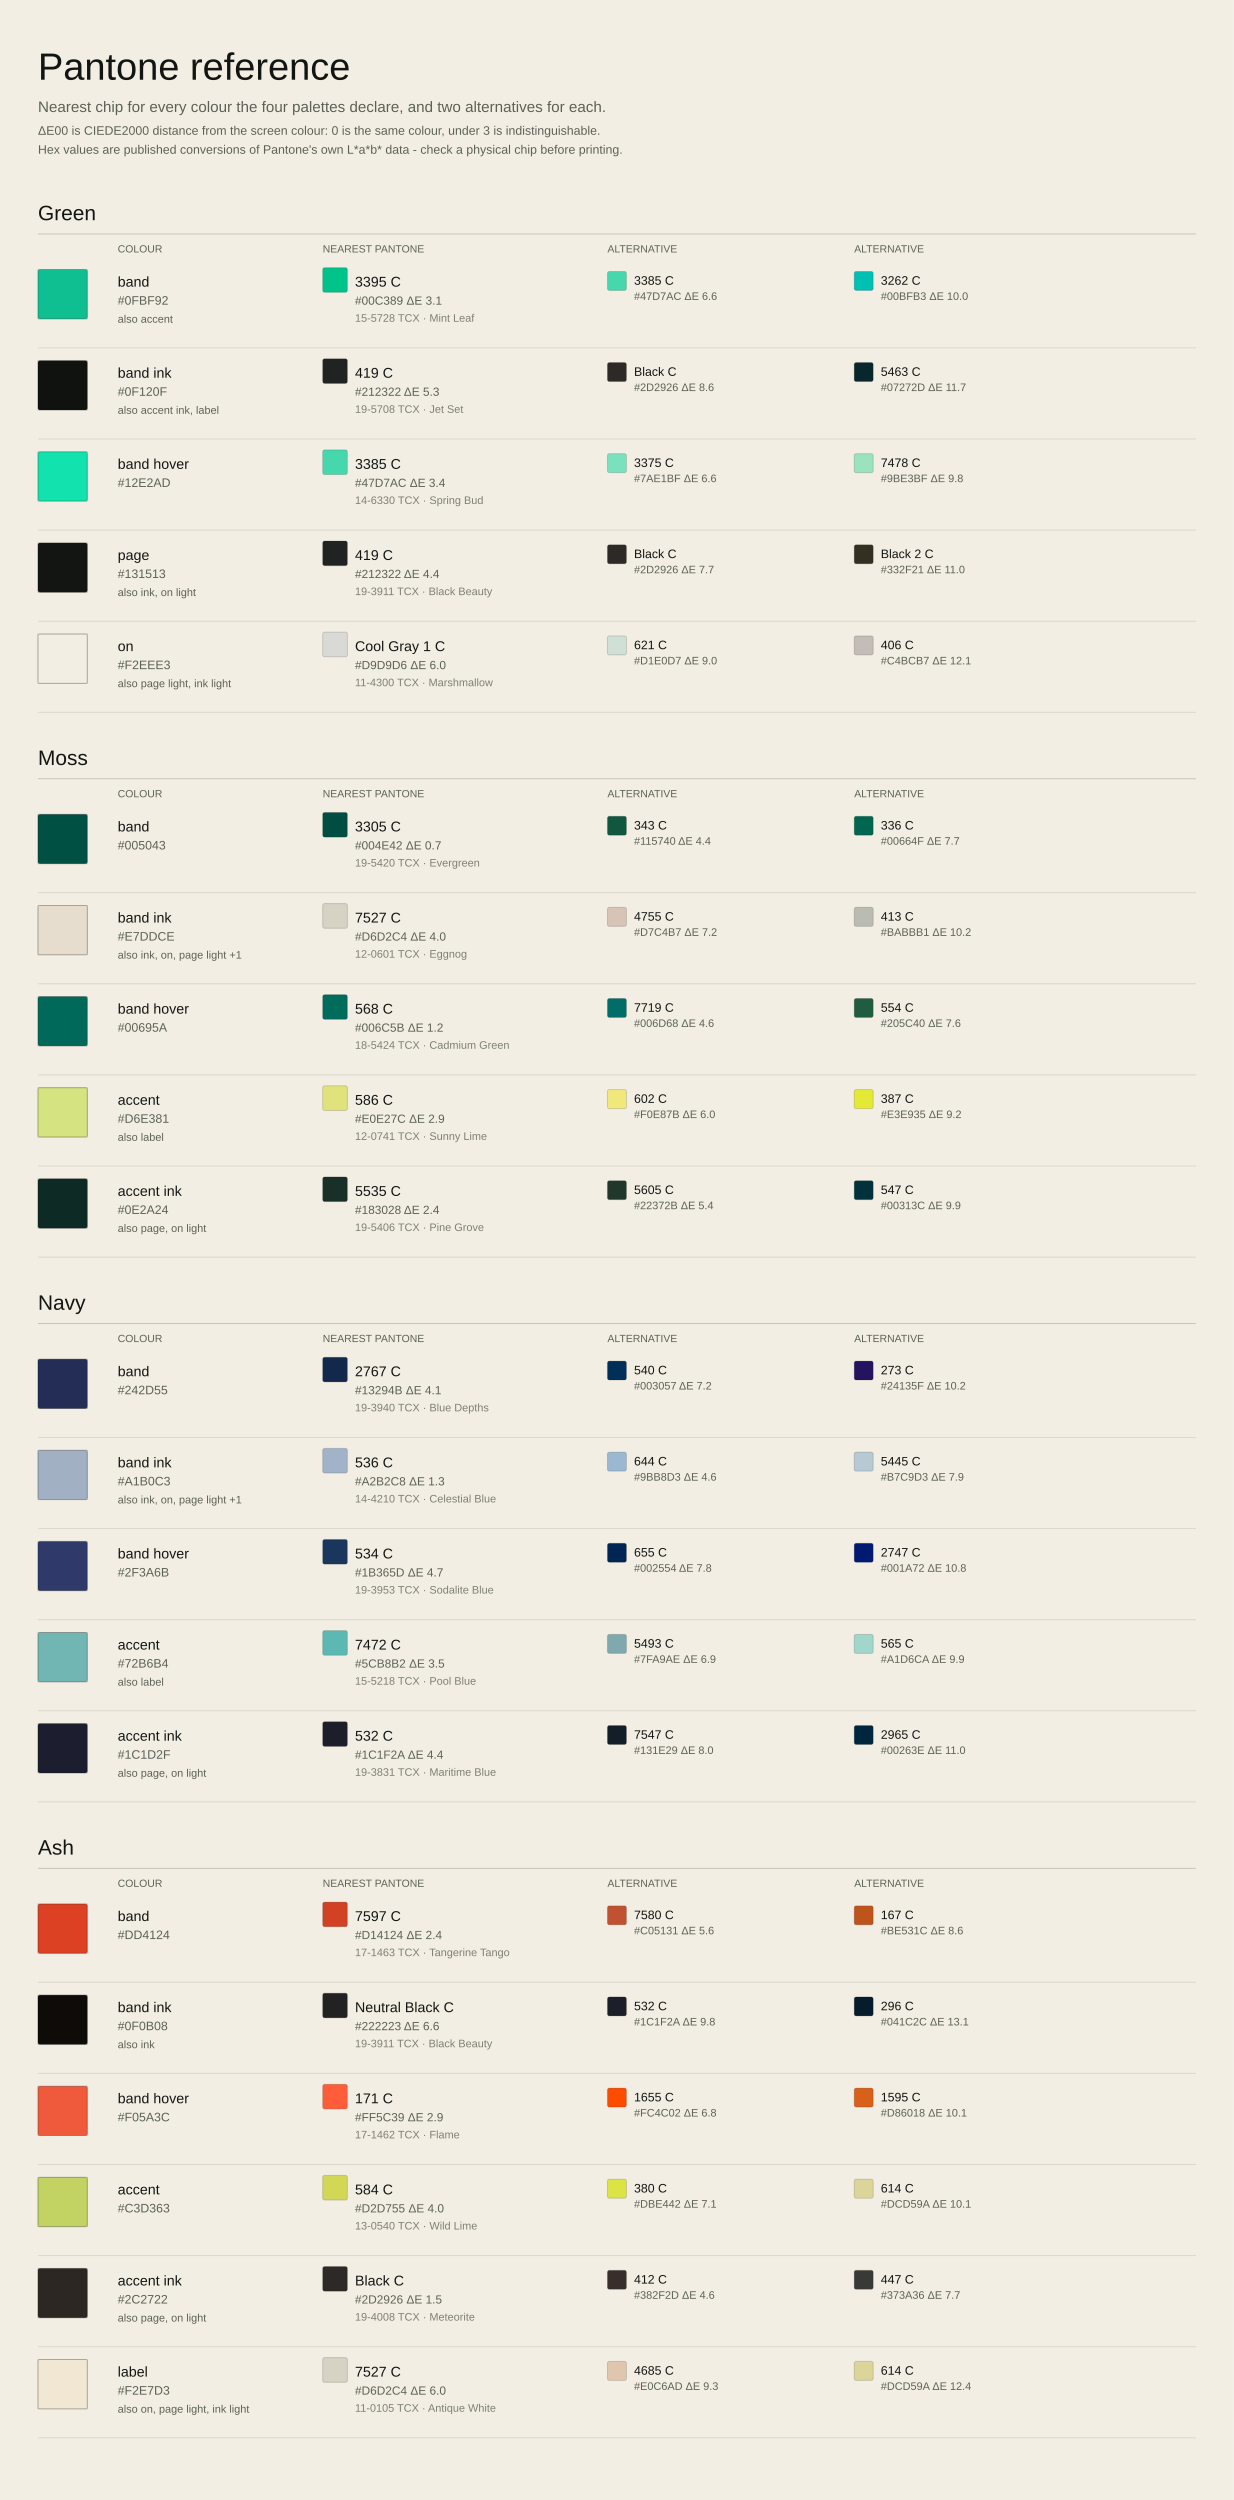
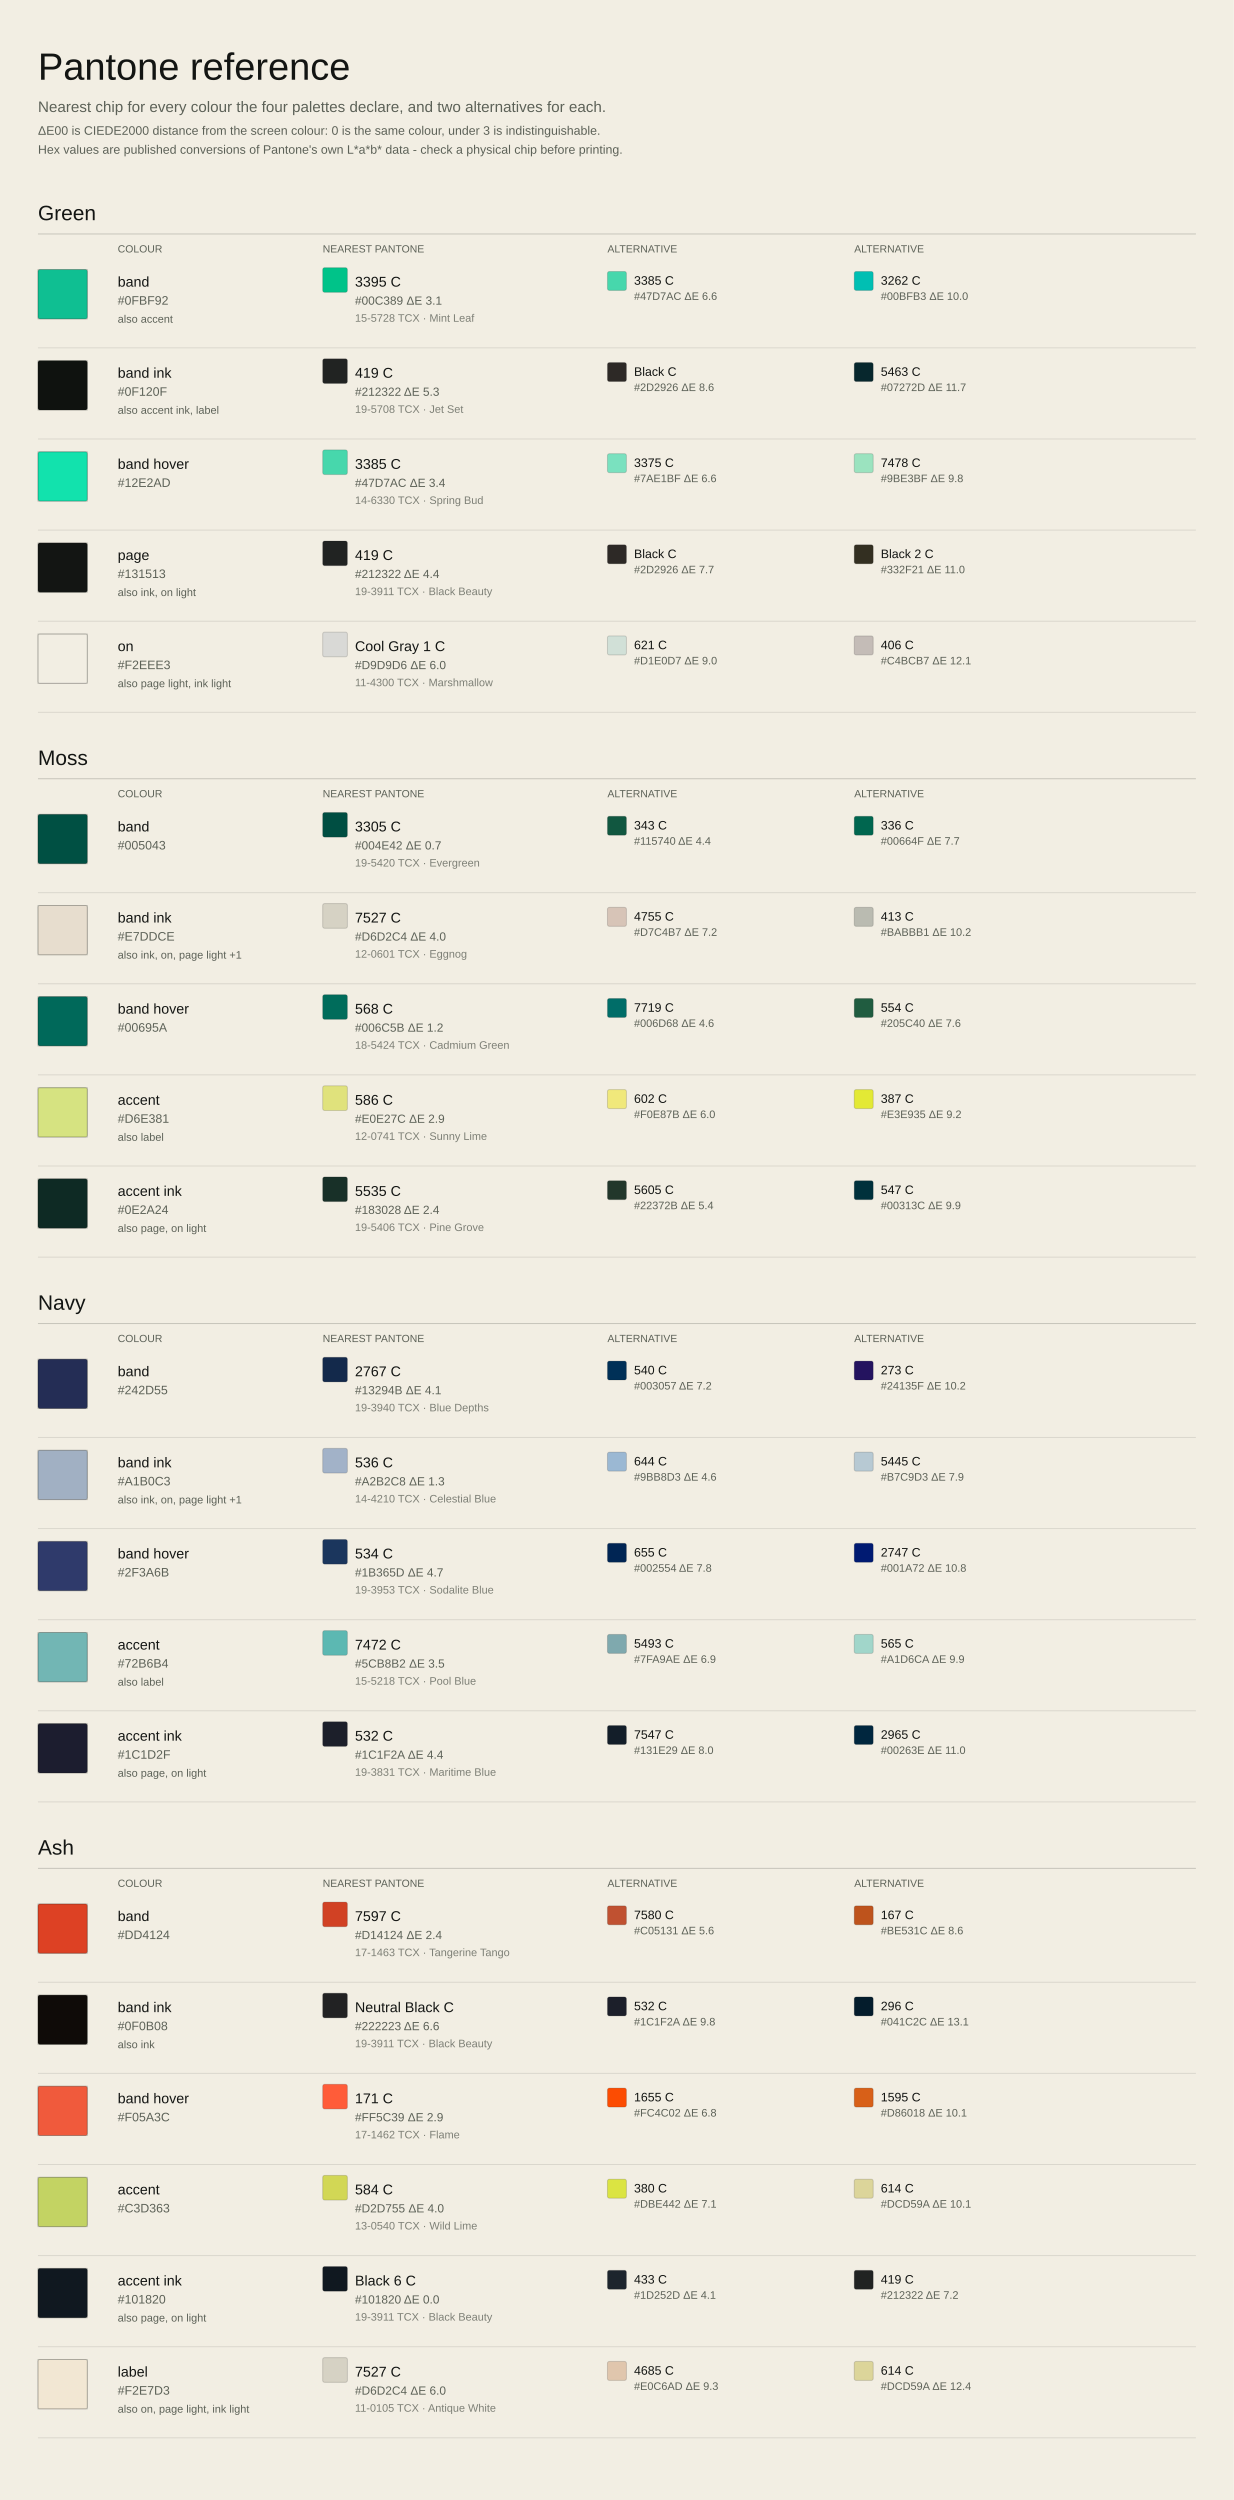
<svg xmlns="http://www.w3.org/2000/svg" width="1300" height="2634" viewBox="0 0 1300 2634">
  <rect width="1300" height="2634" fill="#f2eee3" />
  <text x="40" y="84" font-family="Poppins, Helvetica Neue, Arial, sans-serif" font-size="40" font-weight="400" fill="#131513">Pantone reference</text>
  <text x="40" y="118" font-family="Poppins, Helvetica Neue, Arial, sans-serif" font-size="16" font-weight="400" fill="#5c6157">Nearest chip for every colour the four palettes declare, and two alternatives for each.</text>
  <text x="40" y="142" font-family="Poppins, Helvetica Neue, Arial, sans-serif" font-size="13" font-weight="400" fill="#5c6157">ΔE00 is CIEDE2000 distance from the screen colour: 0 is the same colour, under 3 is indistinguishable.</text>
  <text x="40" y="162" font-family="Poppins, Helvetica Neue, Arial, sans-serif" font-size="13" font-weight="400" fill="#5c6157">Hex values are published conversions of Pantone's own L*a*b* data - check a physical chip before printing.</text>
  <text x="40" y="232" font-family="Poppins, Helvetica Neue, Arial, sans-serif" font-size="22" font-weight="500" fill="#131513">Green</text>
  <rect x="40" y="246" width="1220" height="1" fill="#13151333" />
  <text x="124" y="266" font-family="Poppins, Helvetica Neue, Arial, sans-serif" font-size="11" font-weight="500" fill="#5c6157">COLOUR</text>
  <text x="340" y="266" font-family="Poppins, Helvetica Neue, Arial, sans-serif" font-size="11" font-weight="500" fill="#5c6157">NEAREST PANTONE</text>
  <text x="640" y="266" font-family="Poppins, Helvetica Neue, Arial, sans-serif" font-size="11" font-weight="500" fill="#5c6157">ALTERNATIVE</text>
  <text x="900" y="266" font-family="Poppins, Helvetica Neue, Arial, sans-serif" font-size="11" font-weight="500" fill="#5c6157">ALTERNATIVE</text>
  <rect x="40" y="284" width="52" height="52" rx="2" fill="#0fbf92" stroke="#131513" stroke-opacity=".17" />
  <rect x="40" y="284" width="52" height="52" fill="none" stroke="#13151333" />
  <text x="124" y="302" font-family="Poppins, Helvetica Neue, Arial, sans-serif" font-size="15" font-weight="500" fill="#131513">band</text>
  <text x="124" y="321" font-family="Poppins, Helvetica Neue, Arial, sans-serif" font-size="13" font-weight="400" fill="#5c6157">#0FBF92</text>
  <text x="124" y="340" font-family="Poppins, Helvetica Neue, Arial, sans-serif" font-size="11.5" font-weight="400" fill="#5c6157">also accent</text>
  <rect x="340" y="282" width="26" height="26" rx="2" fill="#00c389" stroke="#131513" stroke-opacity=".17" />
  <text x="374" y="302" font-family="Poppins, Helvetica Neue, Arial, sans-serif" font-size="15" font-weight="500" fill="#131513">3395 C</text>
  <text x="374" y="321" font-family="Poppins, Helvetica Neue, Arial, sans-serif" font-size="12.5" font-weight="400" fill="#5c6157">#00C389   ΔE 3.1</text>
  <text x="374" y="339" font-family="Poppins, Helvetica Neue, Arial, sans-serif" font-size="11.5" font-weight="400" fill="#5c6157" fill-opacity=".78">15-5728 TCX · Mint Leaf</text>
  <rect x="640" y="286" width="20" height="20" rx="2" fill="#47d7ac" stroke="#131513" stroke-opacity=".17" />
  <text x="668" y="300" font-family="Poppins, Helvetica Neue, Arial, sans-serif" font-size="13" font-weight="400" fill="#131513">3385 C</text>
  <text x="668" y="316" font-family="Poppins, Helvetica Neue, Arial, sans-serif" font-size="11.5" font-weight="400" fill="#5c6157">#47D7AC   ΔE 6.6</text>
  <rect x="900" y="286" width="20" height="20" rx="2" fill="#00bfb3" stroke="#131513" stroke-opacity=".17" />
  <text x="928" y="300" font-family="Poppins, Helvetica Neue, Arial, sans-serif" font-size="13" font-weight="400" fill="#131513">3262 C</text>
  <text x="928" y="316" font-family="Poppins, Helvetica Neue, Arial, sans-serif" font-size="11.5" font-weight="400" fill="#5c6157">#00BFB3   ΔE 10.0</text>
  <rect x="40" y="366" width="1220" height="1" fill="#13151333" fill-opacity=".55" />
  <rect x="40" y="380" width="52" height="52" rx="2" fill="#0f120f" stroke="#131513" stroke-opacity=".17" />
  <rect x="40" y="380" width="52" height="52" fill="none" stroke="#13151333" />
  <text x="124" y="398" font-family="Poppins, Helvetica Neue, Arial, sans-serif" font-size="15" font-weight="500" fill="#131513">band ink</text>
  <text x="124" y="417" font-family="Poppins, Helvetica Neue, Arial, sans-serif" font-size="13" font-weight="400" fill="#5c6157">#0F120F</text>
  <text x="124" y="436" font-family="Poppins, Helvetica Neue, Arial, sans-serif" font-size="11.5" font-weight="400" fill="#5c6157">also accent ink, label</text>
  <rect x="340" y="378" width="26" height="26" rx="2" fill="#212322" stroke="#131513" stroke-opacity=".17" />
  <text x="374" y="398" font-family="Poppins, Helvetica Neue, Arial, sans-serif" font-size="15" font-weight="500" fill="#131513">419 C</text>
  <text x="374" y="417" font-family="Poppins, Helvetica Neue, Arial, sans-serif" font-size="12.5" font-weight="400" fill="#5c6157">#212322   ΔE 5.3</text>
  <text x="374" y="435" font-family="Poppins, Helvetica Neue, Arial, sans-serif" font-size="11.5" font-weight="400" fill="#5c6157" fill-opacity=".78">19-5708 TCX · Jet Set</text>
  <rect x="640" y="382" width="20" height="20" rx="2" fill="#2d2926" stroke="#131513" stroke-opacity=".17" />
  <text x="668" y="396" font-family="Poppins, Helvetica Neue, Arial, sans-serif" font-size="13" font-weight="400" fill="#131513">Black C</text>
  <text x="668" y="412" font-family="Poppins, Helvetica Neue, Arial, sans-serif" font-size="11.5" font-weight="400" fill="#5c6157">#2D2926   ΔE 8.6</text>
  <rect x="900" y="382" width="20" height="20" rx="2" fill="#07272d" stroke="#131513" stroke-opacity=".17" />
  <text x="928" y="396" font-family="Poppins, Helvetica Neue, Arial, sans-serif" font-size="13" font-weight="400" fill="#131513">5463 C</text>
  <text x="928" y="412" font-family="Poppins, Helvetica Neue, Arial, sans-serif" font-size="11.5" font-weight="400" fill="#5c6157">#07272D   ΔE 11.7</text>
  <rect x="40" y="462" width="1220" height="1" fill="#13151333" fill-opacity=".55" />
  <rect x="40" y="476" width="52" height="52" rx="2" fill="#12e2ad" stroke="#131513" stroke-opacity=".17" />
  <rect x="40" y="476" width="52" height="52" fill="none" stroke="#13151333" />
  <text x="124" y="494" font-family="Poppins, Helvetica Neue, Arial, sans-serif" font-size="15" font-weight="500" fill="#131513">band hover</text>
  <text x="124" y="513" font-family="Poppins, Helvetica Neue, Arial, sans-serif" font-size="13" font-weight="400" fill="#5c6157">#12E2AD</text>
  <rect x="340" y="474" width="26" height="26" rx="2" fill="#47d7ac" stroke="#131513" stroke-opacity=".17" />
  <text x="374" y="494" font-family="Poppins, Helvetica Neue, Arial, sans-serif" font-size="15" font-weight="500" fill="#131513">3385 C</text>
  <text x="374" y="513" font-family="Poppins, Helvetica Neue, Arial, sans-serif" font-size="12.5" font-weight="400" fill="#5c6157">#47D7AC   ΔE 3.4</text>
  <text x="374" y="531" font-family="Poppins, Helvetica Neue, Arial, sans-serif" font-size="11.5" font-weight="400" fill="#5c6157" fill-opacity=".78">14-6330 TCX · Spring Bud</text>
  <rect x="640" y="478" width="20" height="20" rx="2" fill="#7ae1bf" stroke="#131513" stroke-opacity=".17" />
  <text x="668" y="492" font-family="Poppins, Helvetica Neue, Arial, sans-serif" font-size="13" font-weight="400" fill="#131513">3375 C</text>
  <text x="668" y="508" font-family="Poppins, Helvetica Neue, Arial, sans-serif" font-size="11.5" font-weight="400" fill="#5c6157">#7AE1BF   ΔE 6.6</text>
  <rect x="900" y="478" width="20" height="20" rx="2" fill="#9be3bf" stroke="#131513" stroke-opacity=".17" />
  <text x="928" y="492" font-family="Poppins, Helvetica Neue, Arial, sans-serif" font-size="13" font-weight="400" fill="#131513">7478 C</text>
  <text x="928" y="508" font-family="Poppins, Helvetica Neue, Arial, sans-serif" font-size="11.5" font-weight="400" fill="#5c6157">#9BE3BF   ΔE 9.8</text>
  <rect x="40" y="558" width="1220" height="1" fill="#13151333" fill-opacity=".55" />
  <rect x="40" y="572" width="52" height="52" rx="2" fill="#131513" stroke="#131513" stroke-opacity=".17" />
  <rect x="40" y="572" width="52" height="52" fill="none" stroke="#13151333" />
  <text x="124" y="590" font-family="Poppins, Helvetica Neue, Arial, sans-serif" font-size="15" font-weight="500" fill="#131513">page</text>
  <text x="124" y="609" font-family="Poppins, Helvetica Neue, Arial, sans-serif" font-size="13" font-weight="400" fill="#5c6157">#131513</text>
  <text x="124" y="628" font-family="Poppins, Helvetica Neue, Arial, sans-serif" font-size="11.5" font-weight="400" fill="#5c6157">also ink, on light</text>
  <rect x="340" y="570" width="26" height="26" rx="2" fill="#212322" stroke="#131513" stroke-opacity=".17" />
  <text x="374" y="590" font-family="Poppins, Helvetica Neue, Arial, sans-serif" font-size="15" font-weight="500" fill="#131513">419 C</text>
  <text x="374" y="609" font-family="Poppins, Helvetica Neue, Arial, sans-serif" font-size="12.5" font-weight="400" fill="#5c6157">#212322   ΔE 4.4</text>
  <text x="374" y="627" font-family="Poppins, Helvetica Neue, Arial, sans-serif" font-size="11.5" font-weight="400" fill="#5c6157" fill-opacity=".78">19-3911 TCX · Black Beauty</text>
  <rect x="640" y="574" width="20" height="20" rx="2" fill="#2d2926" stroke="#131513" stroke-opacity=".17" />
  <text x="668" y="588" font-family="Poppins, Helvetica Neue, Arial, sans-serif" font-size="13" font-weight="400" fill="#131513">Black C</text>
  <text x="668" y="604" font-family="Poppins, Helvetica Neue, Arial, sans-serif" font-size="11.5" font-weight="400" fill="#5c6157">#2D2926   ΔE 7.7</text>
  <rect x="900" y="574" width="20" height="20" rx="2" fill="#332f21" stroke="#131513" stroke-opacity=".17" />
  <text x="928" y="588" font-family="Poppins, Helvetica Neue, Arial, sans-serif" font-size="13" font-weight="400" fill="#131513">Black 2 C</text>
  <text x="928" y="604" font-family="Poppins, Helvetica Neue, Arial, sans-serif" font-size="11.5" font-weight="400" fill="#5c6157">#332F21   ΔE 11.0</text>
  <rect x="40" y="654" width="1220" height="1" fill="#13151333" fill-opacity=".55" />
  <rect x="40" y="668" width="52" height="52" rx="2" fill="#f2eee3" stroke="#131513" stroke-opacity=".17" />
  <rect x="40" y="668" width="52" height="52" fill="none" stroke="#13151333" />
  <text x="124" y="686" font-family="Poppins, Helvetica Neue, Arial, sans-serif" font-size="15" font-weight="500" fill="#131513">on</text>
  <text x="124" y="705" font-family="Poppins, Helvetica Neue, Arial, sans-serif" font-size="13" font-weight="400" fill="#5c6157">#F2EEE3</text>
  <text x="124" y="724" font-family="Poppins, Helvetica Neue, Arial, sans-serif" font-size="11.5" font-weight="400" fill="#5c6157">also page light, ink light</text>
  <rect x="340" y="666" width="26" height="26" rx="2" fill="#d9d9d6" stroke="#131513" stroke-opacity=".17" />
  <text x="374" y="686" font-family="Poppins, Helvetica Neue, Arial, sans-serif" font-size="15" font-weight="500" fill="#131513">Cool Gray 1 C</text>
  <text x="374" y="705" font-family="Poppins, Helvetica Neue, Arial, sans-serif" font-size="12.5" font-weight="400" fill="#5c6157">#D9D9D6   ΔE 6.0</text>
  <text x="374" y="723" font-family="Poppins, Helvetica Neue, Arial, sans-serif" font-size="11.5" font-weight="400" fill="#5c6157" fill-opacity=".78">11-4300 TCX · Marshmallow</text>
  <rect x="640" y="670" width="20" height="20" rx="2" fill="#d1e0d7" stroke="#131513" stroke-opacity=".17" />
  <text x="668" y="684" font-family="Poppins, Helvetica Neue, Arial, sans-serif" font-size="13" font-weight="400" fill="#131513">621 C</text>
  <text x="668" y="700" font-family="Poppins, Helvetica Neue, Arial, sans-serif" font-size="11.5" font-weight="400" fill="#5c6157">#D1E0D7   ΔE 9.0</text>
  <rect x="900" y="670" width="20" height="20" rx="2" fill="#c4bcb7" stroke="#131513" stroke-opacity=".17" />
  <text x="928" y="684" font-family="Poppins, Helvetica Neue, Arial, sans-serif" font-size="13" font-weight="400" fill="#131513">406 C</text>
  <text x="928" y="700" font-family="Poppins, Helvetica Neue, Arial, sans-serif" font-size="11.5" font-weight="400" fill="#5c6157">#C4BCB7   ΔE 12.1</text>
  <rect x="40" y="750" width="1220" height="1" fill="#13151333" fill-opacity=".55" />
  <text x="40" y="806" font-family="Poppins, Helvetica Neue, Arial, sans-serif" font-size="22" font-weight="500" fill="#131513">Moss</text>
  <rect x="40" y="820" width="1220" height="1" fill="#13151333" />
  <text x="124" y="840" font-family="Poppins, Helvetica Neue, Arial, sans-serif" font-size="11" font-weight="500" fill="#5c6157">COLOUR</text>
  <text x="340" y="840" font-family="Poppins, Helvetica Neue, Arial, sans-serif" font-size="11" font-weight="500" fill="#5c6157">NEAREST PANTONE</text>
  <text x="640" y="840" font-family="Poppins, Helvetica Neue, Arial, sans-serif" font-size="11" font-weight="500" fill="#5c6157">ALTERNATIVE</text>
  <text x="900" y="840" font-family="Poppins, Helvetica Neue, Arial, sans-serif" font-size="11" font-weight="500" fill="#5c6157">ALTERNATIVE</text>
  <rect x="40" y="858" width="52" height="52" rx="2" fill="#005043" stroke="#131513" stroke-opacity=".17" />
  <rect x="40" y="858" width="52" height="52" fill="none" stroke="#13151333" />
  <text x="124" y="876" font-family="Poppins, Helvetica Neue, Arial, sans-serif" font-size="15" font-weight="500" fill="#131513">band</text>
  <text x="124" y="895" font-family="Poppins, Helvetica Neue, Arial, sans-serif" font-size="13" font-weight="400" fill="#5c6157">#005043</text>
  <rect x="340" y="856" width="26" height="26" rx="2" fill="#004e42" stroke="#131513" stroke-opacity=".17" />
  <text x="374" y="876" font-family="Poppins, Helvetica Neue, Arial, sans-serif" font-size="15" font-weight="500" fill="#131513">3305 C</text>
  <text x="374" y="895" font-family="Poppins, Helvetica Neue, Arial, sans-serif" font-size="12.5" font-weight="400" fill="#5c6157">#004E42   ΔE 0.7</text>
  <text x="374" y="913" font-family="Poppins, Helvetica Neue, Arial, sans-serif" font-size="11.5" font-weight="400" fill="#5c6157" fill-opacity=".78">19-5420 TCX · Evergreen</text>
  <rect x="640" y="860" width="20" height="20" rx="2" fill="#115740" stroke="#131513" stroke-opacity=".17" />
  <text x="668" y="874" font-family="Poppins, Helvetica Neue, Arial, sans-serif" font-size="13" font-weight="400" fill="#131513">343 C</text>
  <text x="668" y="890" font-family="Poppins, Helvetica Neue, Arial, sans-serif" font-size="11.5" font-weight="400" fill="#5c6157">#115740   ΔE 4.4</text>
  <rect x="900" y="860" width="20" height="20" rx="2" fill="#00664f" stroke="#131513" stroke-opacity=".17" />
  <text x="928" y="874" font-family="Poppins, Helvetica Neue, Arial, sans-serif" font-size="13" font-weight="400" fill="#131513">336 C</text>
  <text x="928" y="890" font-family="Poppins, Helvetica Neue, Arial, sans-serif" font-size="11.5" font-weight="400" fill="#5c6157">#00664F   ΔE 7.7</text>
  <rect x="40" y="940" width="1220" height="1" fill="#13151333" fill-opacity=".55" />
  <rect x="40" y="954" width="52" height="52" rx="2" fill="#e7ddce" stroke="#131513" stroke-opacity=".17" />
  <rect x="40" y="954" width="52" height="52" fill="none" stroke="#13151333" />
  <text x="124" y="972" font-family="Poppins, Helvetica Neue, Arial, sans-serif" font-size="15" font-weight="500" fill="#131513">band ink</text>
  <text x="124" y="991" font-family="Poppins, Helvetica Neue, Arial, sans-serif" font-size="13" font-weight="400" fill="#5c6157">#E7DDCE</text>
  <text x="124" y="1010" font-family="Poppins, Helvetica Neue, Arial, sans-serif" font-size="11.5" font-weight="400" fill="#5c6157">also ink, on, page light +1</text>
  <rect x="340" y="952" width="26" height="26" rx="2" fill="#d6d2c4" stroke="#131513" stroke-opacity=".17" />
  <text x="374" y="972" font-family="Poppins, Helvetica Neue, Arial, sans-serif" font-size="15" font-weight="500" fill="#131513">7527 C</text>
  <text x="374" y="991" font-family="Poppins, Helvetica Neue, Arial, sans-serif" font-size="12.5" font-weight="400" fill="#5c6157">#D6D2C4   ΔE 4.0</text>
  <text x="374" y="1009" font-family="Poppins, Helvetica Neue, Arial, sans-serif" font-size="11.5" font-weight="400" fill="#5c6157" fill-opacity=".78">12-0601 TCX · Eggnog</text>
  <rect x="640" y="956" width="20" height="20" rx="2" fill="#d7c4b7" stroke="#131513" stroke-opacity=".17" />
  <text x="668" y="970" font-family="Poppins, Helvetica Neue, Arial, sans-serif" font-size="13" font-weight="400" fill="#131513">4755 C</text>
  <text x="668" y="986" font-family="Poppins, Helvetica Neue, Arial, sans-serif" font-size="11.5" font-weight="400" fill="#5c6157">#D7C4B7   ΔE 7.2</text>
  <rect x="900" y="956" width="20" height="20" rx="2" fill="#babbb1" stroke="#131513" stroke-opacity=".17" />
  <text x="928" y="970" font-family="Poppins, Helvetica Neue, Arial, sans-serif" font-size="13" font-weight="400" fill="#131513">413 C</text>
  <text x="928" y="986" font-family="Poppins, Helvetica Neue, Arial, sans-serif" font-size="11.5" font-weight="400" fill="#5c6157">#BABBB1   ΔE 10.2</text>
  <rect x="40" y="1036" width="1220" height="1" fill="#13151333" fill-opacity=".55" />
  <rect x="40" y="1050" width="52" height="52" rx="2" fill="#00695a" stroke="#131513" stroke-opacity=".17" />
  <rect x="40" y="1050" width="52" height="52" fill="none" stroke="#13151333" />
  <text x="124" y="1068" font-family="Poppins, Helvetica Neue, Arial, sans-serif" font-size="15" font-weight="500" fill="#131513">band hover</text>
  <text x="124" y="1087" font-family="Poppins, Helvetica Neue, Arial, sans-serif" font-size="13" font-weight="400" fill="#5c6157">#00695A</text>
  <rect x="340" y="1048" width="26" height="26" rx="2" fill="#006c5b" stroke="#131513" stroke-opacity=".17" />
  <text x="374" y="1068" font-family="Poppins, Helvetica Neue, Arial, sans-serif" font-size="15" font-weight="500" fill="#131513">568 C</text>
  <text x="374" y="1087" font-family="Poppins, Helvetica Neue, Arial, sans-serif" font-size="12.5" font-weight="400" fill="#5c6157">#006C5B   ΔE 1.2</text>
  <text x="374" y="1105" font-family="Poppins, Helvetica Neue, Arial, sans-serif" font-size="11.5" font-weight="400" fill="#5c6157" fill-opacity=".78">18-5424 TCX · Cadmium Green</text>
  <rect x="640" y="1052" width="20" height="20" rx="2" fill="#006d68" stroke="#131513" stroke-opacity=".17" />
  <text x="668" y="1066" font-family="Poppins, Helvetica Neue, Arial, sans-serif" font-size="13" font-weight="400" fill="#131513">7719 C</text>
  <text x="668" y="1082" font-family="Poppins, Helvetica Neue, Arial, sans-serif" font-size="11.5" font-weight="400" fill="#5c6157">#006D68   ΔE 4.6</text>
  <rect x="900" y="1052" width="20" height="20" rx="2" fill="#205c40" stroke="#131513" stroke-opacity=".17" />
  <text x="928" y="1066" font-family="Poppins, Helvetica Neue, Arial, sans-serif" font-size="13" font-weight="400" fill="#131513">554 C</text>
  <text x="928" y="1082" font-family="Poppins, Helvetica Neue, Arial, sans-serif" font-size="11.5" font-weight="400" fill="#5c6157">#205C40   ΔE 7.6</text>
  <rect x="40" y="1132" width="1220" height="1" fill="#13151333" fill-opacity=".55" />
  <rect x="40" y="1146" width="52" height="52" rx="2" fill="#d6e381" stroke="#131513" stroke-opacity=".17" />
  <rect x="40" y="1146" width="52" height="52" fill="none" stroke="#13151333" />
  <text x="124" y="1164" font-family="Poppins, Helvetica Neue, Arial, sans-serif" font-size="15" font-weight="500" fill="#131513">accent</text>
  <text x="124" y="1183" font-family="Poppins, Helvetica Neue, Arial, sans-serif" font-size="13" font-weight="400" fill="#5c6157">#D6E381</text>
  <text x="124" y="1202" font-family="Poppins, Helvetica Neue, Arial, sans-serif" font-size="11.5" font-weight="400" fill="#5c6157">also label</text>
  <rect x="340" y="1144" width="26" height="26" rx="2" fill="#e0e27c" stroke="#131513" stroke-opacity=".17" />
  <text x="374" y="1164" font-family="Poppins, Helvetica Neue, Arial, sans-serif" font-size="15" font-weight="500" fill="#131513">586 C</text>
  <text x="374" y="1183" font-family="Poppins, Helvetica Neue, Arial, sans-serif" font-size="12.5" font-weight="400" fill="#5c6157">#E0E27C   ΔE 2.9</text>
  <text x="374" y="1201" font-family="Poppins, Helvetica Neue, Arial, sans-serif" font-size="11.5" font-weight="400" fill="#5c6157" fill-opacity=".78">12-0741 TCX · Sunny Lime</text>
  <rect x="640" y="1148" width="20" height="20" rx="2" fill="#f0e87b" stroke="#131513" stroke-opacity=".17" />
  <text x="668" y="1162" font-family="Poppins, Helvetica Neue, Arial, sans-serif" font-size="13" font-weight="400" fill="#131513">602 C</text>
  <text x="668" y="1178" font-family="Poppins, Helvetica Neue, Arial, sans-serif" font-size="11.5" font-weight="400" fill="#5c6157">#F0E87B   ΔE 6.0</text>
  <rect x="900" y="1148" width="20" height="20" rx="2" fill="#e3e935" stroke="#131513" stroke-opacity=".17" />
  <text x="928" y="1162" font-family="Poppins, Helvetica Neue, Arial, sans-serif" font-size="13" font-weight="400" fill="#131513">387 C</text>
  <text x="928" y="1178" font-family="Poppins, Helvetica Neue, Arial, sans-serif" font-size="11.5" font-weight="400" fill="#5c6157">#E3E935   ΔE 9.2</text>
  <rect x="40" y="1228" width="1220" height="1" fill="#13151333" fill-opacity=".55" />
  <rect x="40" y="1242" width="52" height="52" rx="2" fill="#0e2a24" stroke="#131513" stroke-opacity=".17" />
  <rect x="40" y="1242" width="52" height="52" fill="none" stroke="#13151333" />
  <text x="124" y="1260" font-family="Poppins, Helvetica Neue, Arial, sans-serif" font-size="15" font-weight="500" fill="#131513">accent ink</text>
  <text x="124" y="1279" font-family="Poppins, Helvetica Neue, Arial, sans-serif" font-size="13" font-weight="400" fill="#5c6157">#0E2A24</text>
  <text x="124" y="1298" font-family="Poppins, Helvetica Neue, Arial, sans-serif" font-size="11.5" font-weight="400" fill="#5c6157">also page, on light</text>
  <rect x="340" y="1240" width="26" height="26" rx="2" fill="#183028" stroke="#131513" stroke-opacity=".17" />
  <text x="374" y="1260" font-family="Poppins, Helvetica Neue, Arial, sans-serif" font-size="15" font-weight="500" fill="#131513">5535 C</text>
  <text x="374" y="1279" font-family="Poppins, Helvetica Neue, Arial, sans-serif" font-size="12.5" font-weight="400" fill="#5c6157">#183028   ΔE 2.4</text>
  <text x="374" y="1297" font-family="Poppins, Helvetica Neue, Arial, sans-serif" font-size="11.5" font-weight="400" fill="#5c6157" fill-opacity=".78">19-5406 TCX · Pine Grove</text>
  <rect x="640" y="1244" width="20" height="20" rx="2" fill="#22372b" stroke="#131513" stroke-opacity=".17" />
  <text x="668" y="1258" font-family="Poppins, Helvetica Neue, Arial, sans-serif" font-size="13" font-weight="400" fill="#131513">5605 C</text>
  <text x="668" y="1274" font-family="Poppins, Helvetica Neue, Arial, sans-serif" font-size="11.5" font-weight="400" fill="#5c6157">#22372B   ΔE 5.4</text>
  <rect x="900" y="1244" width="20" height="20" rx="2" fill="#00313c" stroke="#131513" stroke-opacity=".17" />
  <text x="928" y="1258" font-family="Poppins, Helvetica Neue, Arial, sans-serif" font-size="13" font-weight="400" fill="#131513">547 C</text>
  <text x="928" y="1274" font-family="Poppins, Helvetica Neue, Arial, sans-serif" font-size="11.5" font-weight="400" fill="#5c6157">#00313C   ΔE 9.9</text>
  <rect x="40" y="1324" width="1220" height="1" fill="#13151333" fill-opacity=".55" />
  <text x="40" y="1380" font-family="Poppins, Helvetica Neue, Arial, sans-serif" font-size="22" font-weight="500" fill="#131513">Navy</text>
  <rect x="40" y="1394" width="1220" height="1" fill="#13151333" />
  <text x="124" y="1414" font-family="Poppins, Helvetica Neue, Arial, sans-serif" font-size="11" font-weight="500" fill="#5c6157">COLOUR</text>
  <text x="340" y="1414" font-family="Poppins, Helvetica Neue, Arial, sans-serif" font-size="11" font-weight="500" fill="#5c6157">NEAREST PANTONE</text>
  <text x="640" y="1414" font-family="Poppins, Helvetica Neue, Arial, sans-serif" font-size="11" font-weight="500" fill="#5c6157">ALTERNATIVE</text>
  <text x="900" y="1414" font-family="Poppins, Helvetica Neue, Arial, sans-serif" font-size="11" font-weight="500" fill="#5c6157">ALTERNATIVE</text>
  <rect x="40" y="1432" width="52" height="52" rx="2" fill="#242d55" stroke="#131513" stroke-opacity=".17" />
  <rect x="40" y="1432" width="52" height="52" fill="none" stroke="#13151333" />
  <text x="124" y="1450" font-family="Poppins, Helvetica Neue, Arial, sans-serif" font-size="15" font-weight="500" fill="#131513">band</text>
  <text x="124" y="1469" font-family="Poppins, Helvetica Neue, Arial, sans-serif" font-size="13" font-weight="400" fill="#5c6157">#242D55</text>
  <rect x="340" y="1430" width="26" height="26" rx="2" fill="#13294b" stroke="#131513" stroke-opacity=".17" />
  <text x="374" y="1450" font-family="Poppins, Helvetica Neue, Arial, sans-serif" font-size="15" font-weight="500" fill="#131513">2767 C</text>
  <text x="374" y="1469" font-family="Poppins, Helvetica Neue, Arial, sans-serif" font-size="12.5" font-weight="400" fill="#5c6157">#13294B   ΔE 4.1</text>
  <text x="374" y="1487" font-family="Poppins, Helvetica Neue, Arial, sans-serif" font-size="11.5" font-weight="400" fill="#5c6157" fill-opacity=".78">19-3940 TCX · Blue Depths</text>
  <rect x="640" y="1434" width="20" height="20" rx="2" fill="#003057" stroke="#131513" stroke-opacity=".17" />
  <text x="668" y="1448" font-family="Poppins, Helvetica Neue, Arial, sans-serif" font-size="13" font-weight="400" fill="#131513">540 C</text>
  <text x="668" y="1464" font-family="Poppins, Helvetica Neue, Arial, sans-serif" font-size="11.5" font-weight="400" fill="#5c6157">#003057   ΔE 7.2</text>
  <rect x="900" y="1434" width="20" height="20" rx="2" fill="#24135f" stroke="#131513" stroke-opacity=".17" />
  <text x="928" y="1448" font-family="Poppins, Helvetica Neue, Arial, sans-serif" font-size="13" font-weight="400" fill="#131513">273 C</text>
  <text x="928" y="1464" font-family="Poppins, Helvetica Neue, Arial, sans-serif" font-size="11.5" font-weight="400" fill="#5c6157">#24135F   ΔE 10.2</text>
  <rect x="40" y="1514" width="1220" height="1" fill="#13151333" fill-opacity=".55" />
  <rect x="40" y="1528" width="52" height="52" rx="2" fill="#a1b0c3" stroke="#131513" stroke-opacity=".17" />
  <rect x="40" y="1528" width="52" height="52" fill="none" stroke="#13151333" />
  <text x="124" y="1546" font-family="Poppins, Helvetica Neue, Arial, sans-serif" font-size="15" font-weight="500" fill="#131513">band ink</text>
  <text x="124" y="1565" font-family="Poppins, Helvetica Neue, Arial, sans-serif" font-size="13" font-weight="400" fill="#5c6157">#A1B0C3</text>
  <text x="124" y="1584" font-family="Poppins, Helvetica Neue, Arial, sans-serif" font-size="11.5" font-weight="400" fill="#5c6157">also ink, on, page light +1</text>
  <rect x="340" y="1526" width="26" height="26" rx="2" fill="#a2b2c8" stroke="#131513" stroke-opacity=".17" />
  <text x="374" y="1546" font-family="Poppins, Helvetica Neue, Arial, sans-serif" font-size="15" font-weight="500" fill="#131513">536 C</text>
  <text x="374" y="1565" font-family="Poppins, Helvetica Neue, Arial, sans-serif" font-size="12.5" font-weight="400" fill="#5c6157">#A2B2C8   ΔE 1.3</text>
  <text x="374" y="1583" font-family="Poppins, Helvetica Neue, Arial, sans-serif" font-size="11.5" font-weight="400" fill="#5c6157" fill-opacity=".78">14-4210 TCX · Celestial Blue</text>
  <rect x="640" y="1530" width="20" height="20" rx="2" fill="#9bb8d3" stroke="#131513" stroke-opacity=".17" />
  <text x="668" y="1544" font-family="Poppins, Helvetica Neue, Arial, sans-serif" font-size="13" font-weight="400" fill="#131513">644 C</text>
  <text x="668" y="1560" font-family="Poppins, Helvetica Neue, Arial, sans-serif" font-size="11.5" font-weight="400" fill="#5c6157">#9BB8D3   ΔE 4.6</text>
  <rect x="900" y="1530" width="20" height="20" rx="2" fill="#b7c9d3" stroke="#131513" stroke-opacity=".17" />
  <text x="928" y="1544" font-family="Poppins, Helvetica Neue, Arial, sans-serif" font-size="13" font-weight="400" fill="#131513">5445 C</text>
  <text x="928" y="1560" font-family="Poppins, Helvetica Neue, Arial, sans-serif" font-size="11.5" font-weight="400" fill="#5c6157">#B7C9D3   ΔE 7.9</text>
  <rect x="40" y="1610" width="1220" height="1" fill="#13151333" fill-opacity=".55" />
  <rect x="40" y="1624" width="52" height="52" rx="2" fill="#2f3a6b" stroke="#131513" stroke-opacity=".17" />
  <rect x="40" y="1624" width="52" height="52" fill="none" stroke="#13151333" />
  <text x="124" y="1642" font-family="Poppins, Helvetica Neue, Arial, sans-serif" font-size="15" font-weight="500" fill="#131513">band hover</text>
  <text x="124" y="1661" font-family="Poppins, Helvetica Neue, Arial, sans-serif" font-size="13" font-weight="400" fill="#5c6157">#2F3A6B</text>
  <rect x="340" y="1622" width="26" height="26" rx="2" fill="#1b365d" stroke="#131513" stroke-opacity=".17" />
  <text x="374" y="1642" font-family="Poppins, Helvetica Neue, Arial, sans-serif" font-size="15" font-weight="500" fill="#131513">534 C</text>
  <text x="374" y="1661" font-family="Poppins, Helvetica Neue, Arial, sans-serif" font-size="12.5" font-weight="400" fill="#5c6157">#1B365D   ΔE 4.7</text>
  <text x="374" y="1679" font-family="Poppins, Helvetica Neue, Arial, sans-serif" font-size="11.5" font-weight="400" fill="#5c6157" fill-opacity=".78">19-3953 TCX · Sodalite Blue</text>
  <rect x="640" y="1626" width="20" height="20" rx="2" fill="#002554" stroke="#131513" stroke-opacity=".17" />
  <text x="668" y="1640" font-family="Poppins, Helvetica Neue, Arial, sans-serif" font-size="13" font-weight="400" fill="#131513">655 C</text>
  <text x="668" y="1656" font-family="Poppins, Helvetica Neue, Arial, sans-serif" font-size="11.5" font-weight="400" fill="#5c6157">#002554   ΔE 7.8</text>
  <rect x="900" y="1626" width="20" height="20" rx="2" fill="#001a72" stroke="#131513" stroke-opacity=".17" />
  <text x="928" y="1640" font-family="Poppins, Helvetica Neue, Arial, sans-serif" font-size="13" font-weight="400" fill="#131513">2747 C</text>
  <text x="928" y="1656" font-family="Poppins, Helvetica Neue, Arial, sans-serif" font-size="11.5" font-weight="400" fill="#5c6157">#001A72   ΔE 10.8</text>
  <rect x="40" y="1706" width="1220" height="1" fill="#13151333" fill-opacity=".55" />
  <rect x="40" y="1720" width="52" height="52" rx="2" fill="#72b6b4" stroke="#131513" stroke-opacity=".17" />
  <rect x="40" y="1720" width="52" height="52" fill="none" stroke="#13151333" />
  <text x="124" y="1738" font-family="Poppins, Helvetica Neue, Arial, sans-serif" font-size="15" font-weight="500" fill="#131513">accent</text>
  <text x="124" y="1757" font-family="Poppins, Helvetica Neue, Arial, sans-serif" font-size="13" font-weight="400" fill="#5c6157">#72B6B4</text>
  <text x="124" y="1776" font-family="Poppins, Helvetica Neue, Arial, sans-serif" font-size="11.5" font-weight="400" fill="#5c6157">also label</text>
  <rect x="340" y="1718" width="26" height="26" rx="2" fill="#5cb8b2" stroke="#131513" stroke-opacity=".17" />
  <text x="374" y="1738" font-family="Poppins, Helvetica Neue, Arial, sans-serif" font-size="15" font-weight="500" fill="#131513">7472 C</text>
  <text x="374" y="1757" font-family="Poppins, Helvetica Neue, Arial, sans-serif" font-size="12.5" font-weight="400" fill="#5c6157">#5CB8B2   ΔE 3.5</text>
  <text x="374" y="1775" font-family="Poppins, Helvetica Neue, Arial, sans-serif" font-size="11.5" font-weight="400" fill="#5c6157" fill-opacity=".78">15-5218 TCX · Pool Blue</text>
  <rect x="640" y="1722" width="20" height="20" rx="2" fill="#7fa9ae" stroke="#131513" stroke-opacity=".17" />
  <text x="668" y="1736" font-family="Poppins, Helvetica Neue, Arial, sans-serif" font-size="13" font-weight="400" fill="#131513">5493 C</text>
  <text x="668" y="1752" font-family="Poppins, Helvetica Neue, Arial, sans-serif" font-size="11.5" font-weight="400" fill="#5c6157">#7FA9AE   ΔE 6.9</text>
  <rect x="900" y="1722" width="20" height="20" rx="2" fill="#a1d6ca" stroke="#131513" stroke-opacity=".17" />
  <text x="928" y="1736" font-family="Poppins, Helvetica Neue, Arial, sans-serif" font-size="13" font-weight="400" fill="#131513">565 C</text>
  <text x="928" y="1752" font-family="Poppins, Helvetica Neue, Arial, sans-serif" font-size="11.5" font-weight="400" fill="#5c6157">#A1D6CA   ΔE 9.9</text>
  <rect x="40" y="1802" width="1220" height="1" fill="#13151333" fill-opacity=".55" />
  <rect x="40" y="1816" width="52" height="52" rx="2" fill="#1c1d2f" stroke="#131513" stroke-opacity=".17" />
  <rect x="40" y="1816" width="52" height="52" fill="none" stroke="#13151333" />
  <text x="124" y="1834" font-family="Poppins, Helvetica Neue, Arial, sans-serif" font-size="15" font-weight="500" fill="#131513">accent ink</text>
  <text x="124" y="1853" font-family="Poppins, Helvetica Neue, Arial, sans-serif" font-size="13" font-weight="400" fill="#5c6157">#1C1D2F</text>
  <text x="124" y="1872" font-family="Poppins, Helvetica Neue, Arial, sans-serif" font-size="11.5" font-weight="400" fill="#5c6157">also page, on light</text>
  <rect x="340" y="1814" width="26" height="26" rx="2" fill="#1c1f2a" stroke="#131513" stroke-opacity=".17" />
  <text x="374" y="1834" font-family="Poppins, Helvetica Neue, Arial, sans-serif" font-size="15" font-weight="500" fill="#131513">532 C</text>
  <text x="374" y="1853" font-family="Poppins, Helvetica Neue, Arial, sans-serif" font-size="12.5" font-weight="400" fill="#5c6157">#1C1F2A   ΔE 4.4</text>
  <text x="374" y="1871" font-family="Poppins, Helvetica Neue, Arial, sans-serif" font-size="11.5" font-weight="400" fill="#5c6157" fill-opacity=".78">19-3831 TCX · Maritime Blue</text>
  <rect x="640" y="1818" width="20" height="20" rx="2" fill="#131e29" stroke="#131513" stroke-opacity=".17" />
  <text x="668" y="1832" font-family="Poppins, Helvetica Neue, Arial, sans-serif" font-size="13" font-weight="400" fill="#131513">7547 C</text>
  <text x="668" y="1848" font-family="Poppins, Helvetica Neue, Arial, sans-serif" font-size="11.5" font-weight="400" fill="#5c6157">#131E29   ΔE 8.0</text>
  <rect x="900" y="1818" width="20" height="20" rx="2" fill="#00263e" stroke="#131513" stroke-opacity=".17" />
  <text x="928" y="1832" font-family="Poppins, Helvetica Neue, Arial, sans-serif" font-size="13" font-weight="400" fill="#131513">2965 C</text>
  <text x="928" y="1848" font-family="Poppins, Helvetica Neue, Arial, sans-serif" font-size="11.5" font-weight="400" fill="#5c6157">#00263E   ΔE 11.0</text>
  <rect x="40" y="1898" width="1220" height="1" fill="#13151333" fill-opacity=".55" />
  <text x="40" y="1954" font-family="Poppins, Helvetica Neue, Arial, sans-serif" font-size="22" font-weight="500" fill="#131513">Ash</text>
  <rect x="40" y="1968" width="1220" height="1" fill="#13151333" />
  <text x="124" y="1988" font-family="Poppins, Helvetica Neue, Arial, sans-serif" font-size="11" font-weight="500" fill="#5c6157">COLOUR</text>
  <text x="340" y="1988" font-family="Poppins, Helvetica Neue, Arial, sans-serif" font-size="11" font-weight="500" fill="#5c6157">NEAREST PANTONE</text>
  <text x="640" y="1988" font-family="Poppins, Helvetica Neue, Arial, sans-serif" font-size="11" font-weight="500" fill="#5c6157">ALTERNATIVE</text>
  <text x="900" y="1988" font-family="Poppins, Helvetica Neue, Arial, sans-serif" font-size="11" font-weight="500" fill="#5c6157">ALTERNATIVE</text>
  <rect x="40" y="2006" width="52" height="52" rx="2" fill="#dd4124" stroke="#131513" stroke-opacity=".17" />
  <rect x="40" y="2006" width="52" height="52" fill="none" stroke="#13151333" />
  <text x="124" y="2024" font-family="Poppins, Helvetica Neue, Arial, sans-serif" font-size="15" font-weight="500" fill="#131513">band</text>
  <text x="124" y="2043" font-family="Poppins, Helvetica Neue, Arial, sans-serif" font-size="13" font-weight="400" fill="#5c6157">#DD4124</text>
  <rect x="340" y="2004" width="26" height="26" rx="2" fill="#d14124" stroke="#131513" stroke-opacity=".17" />
  <text x="374" y="2024" font-family="Poppins, Helvetica Neue, Arial, sans-serif" font-size="15" font-weight="500" fill="#131513">7597 C</text>
  <text x="374" y="2043" font-family="Poppins, Helvetica Neue, Arial, sans-serif" font-size="12.5" font-weight="400" fill="#5c6157">#D14124   ΔE 2.4</text>
  <text x="374" y="2061" font-family="Poppins, Helvetica Neue, Arial, sans-serif" font-size="11.5" font-weight="400" fill="#5c6157" fill-opacity=".78">17-1463 TCX · Tangerine Tango</text>
  <rect x="640" y="2008" width="20" height="20" rx="2" fill="#c05131" stroke="#131513" stroke-opacity=".17" />
  <text x="668" y="2022" font-family="Poppins, Helvetica Neue, Arial, sans-serif" font-size="13" font-weight="400" fill="#131513">7580 C</text>
  <text x="668" y="2038" font-family="Poppins, Helvetica Neue, Arial, sans-serif" font-size="11.5" font-weight="400" fill="#5c6157">#C05131   ΔE 5.6</text>
  <rect x="900" y="2008" width="20" height="20" rx="2" fill="#be531c" stroke="#131513" stroke-opacity=".17" />
  <text x="928" y="2022" font-family="Poppins, Helvetica Neue, Arial, sans-serif" font-size="13" font-weight="400" fill="#131513">167 C</text>
  <text x="928" y="2038" font-family="Poppins, Helvetica Neue, Arial, sans-serif" font-size="11.5" font-weight="400" fill="#5c6157">#BE531C   ΔE 8.6</text>
  <rect x="40" y="2088" width="1220" height="1" fill="#13151333" fill-opacity=".55" />
  <rect x="40" y="2102" width="52" height="52" rx="2" fill="#0f0b08" stroke="#131513" stroke-opacity=".17" />
  <rect x="40" y="2102" width="52" height="52" fill="none" stroke="#13151333" />
  <text x="124" y="2120" font-family="Poppins, Helvetica Neue, Arial, sans-serif" font-size="15" font-weight="500" fill="#131513">band ink</text>
  <text x="124" y="2139" font-family="Poppins, Helvetica Neue, Arial, sans-serif" font-size="13" font-weight="400" fill="#5c6157">#0F0B08</text>
  <text x="124" y="2158" font-family="Poppins, Helvetica Neue, Arial, sans-serif" font-size="11.5" font-weight="400" fill="#5c6157">also ink</text>
  <rect x="340" y="2100" width="26" height="26" rx="2" fill="#222223" stroke="#131513" stroke-opacity=".17" />
  <text x="374" y="2120" font-family="Poppins, Helvetica Neue, Arial, sans-serif" font-size="15" font-weight="500" fill="#131513">Neutral Black C</text>
  <text x="374" y="2139" font-family="Poppins, Helvetica Neue, Arial, sans-serif" font-size="12.5" font-weight="400" fill="#5c6157">#222223   ΔE 6.6</text>
  <text x="374" y="2157" font-family="Poppins, Helvetica Neue, Arial, sans-serif" font-size="11.5" font-weight="400" fill="#5c6157" fill-opacity=".78">19-3911 TCX · Black Beauty</text>
  <rect x="640" y="2104" width="20" height="20" rx="2" fill="#1c1f2a" stroke="#131513" stroke-opacity=".17" />
  <text x="668" y="2118" font-family="Poppins, Helvetica Neue, Arial, sans-serif" font-size="13" font-weight="400" fill="#131513">532 C</text>
  <text x="668" y="2134" font-family="Poppins, Helvetica Neue, Arial, sans-serif" font-size="11.5" font-weight="400" fill="#5c6157">#1C1F2A   ΔE 9.8</text>
  <rect x="900" y="2104" width="20" height="20" rx="2" fill="#041c2c" stroke="#131513" stroke-opacity=".17" />
  <text x="928" y="2118" font-family="Poppins, Helvetica Neue, Arial, sans-serif" font-size="13" font-weight="400" fill="#131513">296 C</text>
  <text x="928" y="2134" font-family="Poppins, Helvetica Neue, Arial, sans-serif" font-size="11.5" font-weight="400" fill="#5c6157">#041C2C   ΔE 13.1</text>
  <rect x="40" y="2184" width="1220" height="1" fill="#13151333" fill-opacity=".55" />
  <rect x="40" y="2198" width="52" height="52" rx="2" fill="#f05a3c" stroke="#131513" stroke-opacity=".17" />
  <rect x="40" y="2198" width="52" height="52" fill="none" stroke="#13151333" />
  <text x="124" y="2216" font-family="Poppins, Helvetica Neue, Arial, sans-serif" font-size="15" font-weight="500" fill="#131513">band hover</text>
  <text x="124" y="2235" font-family="Poppins, Helvetica Neue, Arial, sans-serif" font-size="13" font-weight="400" fill="#5c6157">#F05A3C</text>
  <rect x="340" y="2196" width="26" height="26" rx="2" fill="#ff5c39" stroke="#131513" stroke-opacity=".17" />
  <text x="374" y="2216" font-family="Poppins, Helvetica Neue, Arial, sans-serif" font-size="15" font-weight="500" fill="#131513">171 C</text>
  <text x="374" y="2235" font-family="Poppins, Helvetica Neue, Arial, sans-serif" font-size="12.5" font-weight="400" fill="#5c6157">#FF5C39   ΔE 2.9</text>
  <text x="374" y="2253" font-family="Poppins, Helvetica Neue, Arial, sans-serif" font-size="11.5" font-weight="400" fill="#5c6157" fill-opacity=".78">17-1462 TCX · Flame</text>
  <rect x="640" y="2200" width="20" height="20" rx="2" fill="#fc4c02" stroke="#131513" stroke-opacity=".17" />
  <text x="668" y="2214" font-family="Poppins, Helvetica Neue, Arial, sans-serif" font-size="13" font-weight="400" fill="#131513">1655 C</text>
  <text x="668" y="2230" font-family="Poppins, Helvetica Neue, Arial, sans-serif" font-size="11.5" font-weight="400" fill="#5c6157">#FC4C02   ΔE 6.8</text>
  <rect x="900" y="2200" width="20" height="20" rx="2" fill="#d86018" stroke="#131513" stroke-opacity=".17" />
  <text x="928" y="2214" font-family="Poppins, Helvetica Neue, Arial, sans-serif" font-size="13" font-weight="400" fill="#131513">1595 C</text>
  <text x="928" y="2230" font-family="Poppins, Helvetica Neue, Arial, sans-serif" font-size="11.5" font-weight="400" fill="#5c6157">#D86018   ΔE 10.1</text>
  <rect x="40" y="2280" width="1220" height="1" fill="#13151333" fill-opacity=".55" />
  <rect x="40" y="2294" width="52" height="52" rx="2" fill="#c3d363" stroke="#131513" stroke-opacity=".17" />
  <rect x="40" y="2294" width="52" height="52" fill="none" stroke="#13151333" />
  <text x="124" y="2312" font-family="Poppins, Helvetica Neue, Arial, sans-serif" font-size="15" font-weight="500" fill="#131513">accent</text>
  <text x="124" y="2331" font-family="Poppins, Helvetica Neue, Arial, sans-serif" font-size="13" font-weight="400" fill="#5c6157">#C3D363</text>
  <rect x="340" y="2292" width="26" height="26" rx="2" fill="#d2d755" stroke="#131513" stroke-opacity=".17" />
  <text x="374" y="2312" font-family="Poppins, Helvetica Neue, Arial, sans-serif" font-size="15" font-weight="500" fill="#131513">584 C</text>
  <text x="374" y="2331" font-family="Poppins, Helvetica Neue, Arial, sans-serif" font-size="12.5" font-weight="400" fill="#5c6157">#D2D755   ΔE 4.0</text>
  <text x="374" y="2349" font-family="Poppins, Helvetica Neue, Arial, sans-serif" font-size="11.5" font-weight="400" fill="#5c6157" fill-opacity=".78">13-0540 TCX · Wild Lime</text>
  <rect x="640" y="2296" width="20" height="20" rx="2" fill="#dbe442" stroke="#131513" stroke-opacity=".17" />
  <text x="668" y="2310" font-family="Poppins, Helvetica Neue, Arial, sans-serif" font-size="13" font-weight="400" fill="#131513">380 C</text>
  <text x="668" y="2326" font-family="Poppins, Helvetica Neue, Arial, sans-serif" font-size="11.5" font-weight="400" fill="#5c6157">#DBE442   ΔE 7.1</text>
  <rect x="900" y="2296" width="20" height="20" rx="2" fill="#dcd59a" stroke="#131513" stroke-opacity=".17" />
  <text x="928" y="2310" font-family="Poppins, Helvetica Neue, Arial, sans-serif" font-size="13" font-weight="400" fill="#131513">614 C</text>
  <text x="928" y="2326" font-family="Poppins, Helvetica Neue, Arial, sans-serif" font-size="11.5" font-weight="400" fill="#5c6157">#DCD59A   ΔE 10.1</text>
  <rect x="40" y="2376" width="1220" height="1" fill="#13151333" fill-opacity=".55" />
-   <rect x="40" y="2390" width="52" height="52" rx="2" fill="#2c2722" stroke="#131513" stroke-opacity=".17" />
+   <rect x="40" y="2390" width="52" height="52" rx="2" fill="#101820" stroke="#131513" stroke-opacity=".17" />
  <rect x="40" y="2390" width="52" height="52" fill="none" stroke="#13151333" />
  <text x="124" y="2408" font-family="Poppins, Helvetica Neue, Arial, sans-serif" font-size="15" font-weight="500" fill="#131513">accent ink</text>
-   <text x="124" y="2427" font-family="Poppins, Helvetica Neue, Arial, sans-serif" font-size="13" font-weight="400" fill="#5c6157">#2C2722</text>
+   <text x="124" y="2427" font-family="Poppins, Helvetica Neue, Arial, sans-serif" font-size="13" font-weight="400" fill="#5c6157">#101820</text>
  <text x="124" y="2446" font-family="Poppins, Helvetica Neue, Arial, sans-serif" font-size="11.5" font-weight="400" fill="#5c6157">also page, on light</text>
-   <rect x="340" y="2388" width="26" height="26" rx="2" fill="#2d2926" stroke="#131513" stroke-opacity=".17" />
-   <text x="374" y="2408" font-family="Poppins, Helvetica Neue, Arial, sans-serif" font-size="15" font-weight="500" fill="#131513">Black C</text>
-   <text x="374" y="2427" font-family="Poppins, Helvetica Neue, Arial, sans-serif" font-size="12.5" font-weight="400" fill="#5c6157">#2D2926   ΔE 1.5</text>
-   <text x="374" y="2445" font-family="Poppins, Helvetica Neue, Arial, sans-serif" font-size="11.5" font-weight="400" fill="#5c6157" fill-opacity=".78">19-4008 TCX · Meteorite</text>
-   <rect x="640" y="2392" width="20" height="20" rx="2" fill="#382f2d" stroke="#131513" stroke-opacity=".17" />
-   <text x="668" y="2406" font-family="Poppins, Helvetica Neue, Arial, sans-serif" font-size="13" font-weight="400" fill="#131513">412 C</text>
-   <text x="668" y="2422" font-family="Poppins, Helvetica Neue, Arial, sans-serif" font-size="11.5" font-weight="400" fill="#5c6157">#382F2D   ΔE 4.6</text>
-   <rect x="900" y="2392" width="20" height="20" rx="2" fill="#373a36" stroke="#131513" stroke-opacity=".17" />
-   <text x="928" y="2406" font-family="Poppins, Helvetica Neue, Arial, sans-serif" font-size="13" font-weight="400" fill="#131513">447 C</text>
-   <text x="928" y="2422" font-family="Poppins, Helvetica Neue, Arial, sans-serif" font-size="11.5" font-weight="400" fill="#5c6157">#373A36   ΔE 7.7</text>
+   <rect x="340" y="2388" width="26" height="26" rx="2" fill="#101820" stroke="#131513" stroke-opacity=".17" />
+   <text x="374" y="2408" font-family="Poppins, Helvetica Neue, Arial, sans-serif" font-size="15" font-weight="500" fill="#131513">Black 6 C</text>
+   <text x="374" y="2427" font-family="Poppins, Helvetica Neue, Arial, sans-serif" font-size="12.5" font-weight="400" fill="#5c6157">#101820   ΔE 0.0</text>
+   <text x="374" y="2445" font-family="Poppins, Helvetica Neue, Arial, sans-serif" font-size="11.5" font-weight="400" fill="#5c6157" fill-opacity=".78">19-3911 TCX · Black Beauty</text>
+   <rect x="640" y="2392" width="20" height="20" rx="2" fill="#1d252d" stroke="#131513" stroke-opacity=".17" />
+   <text x="668" y="2406" font-family="Poppins, Helvetica Neue, Arial, sans-serif" font-size="13" font-weight="400" fill="#131513">433 C</text>
+   <text x="668" y="2422" font-family="Poppins, Helvetica Neue, Arial, sans-serif" font-size="11.5" font-weight="400" fill="#5c6157">#1D252D   ΔE 4.1</text>
+   <rect x="900" y="2392" width="20" height="20" rx="2" fill="#212322" stroke="#131513" stroke-opacity=".17" />
+   <text x="928" y="2406" font-family="Poppins, Helvetica Neue, Arial, sans-serif" font-size="13" font-weight="400" fill="#131513">419 C</text>
+   <text x="928" y="2422" font-family="Poppins, Helvetica Neue, Arial, sans-serif" font-size="11.5" font-weight="400" fill="#5c6157">#212322   ΔE 7.2</text>
  <rect x="40" y="2472" width="1220" height="1" fill="#13151333" fill-opacity=".55" />
  <rect x="40" y="2486" width="52" height="52" rx="2" fill="#f2e7d3" stroke="#131513" stroke-opacity=".17" />
  <rect x="40" y="2486" width="52" height="52" fill="none" stroke="#13151333" />
  <text x="124" y="2504" font-family="Poppins, Helvetica Neue, Arial, sans-serif" font-size="15" font-weight="500" fill="#131513">label</text>
  <text x="124" y="2523" font-family="Poppins, Helvetica Neue, Arial, sans-serif" font-size="13" font-weight="400" fill="#5c6157">#F2E7D3</text>
  <text x="124" y="2542" font-family="Poppins, Helvetica Neue, Arial, sans-serif" font-size="11.5" font-weight="400" fill="#5c6157">also on, page light, ink light</text>
  <rect x="340" y="2484" width="26" height="26" rx="2" fill="#d6d2c4" stroke="#131513" stroke-opacity=".17" />
  <text x="374" y="2504" font-family="Poppins, Helvetica Neue, Arial, sans-serif" font-size="15" font-weight="500" fill="#131513">7527 C</text>
  <text x="374" y="2523" font-family="Poppins, Helvetica Neue, Arial, sans-serif" font-size="12.5" font-weight="400" fill="#5c6157">#D6D2C4   ΔE 6.0</text>
  <text x="374" y="2541" font-family="Poppins, Helvetica Neue, Arial, sans-serif" font-size="11.5" font-weight="400" fill="#5c6157" fill-opacity=".78">11-0105 TCX · Antique White</text>
  <rect x="640" y="2488" width="20" height="20" rx="2" fill="#e0c6ad" stroke="#131513" stroke-opacity=".17" />
  <text x="668" y="2502" font-family="Poppins, Helvetica Neue, Arial, sans-serif" font-size="13" font-weight="400" fill="#131513">4685 C</text>
  <text x="668" y="2518" font-family="Poppins, Helvetica Neue, Arial, sans-serif" font-size="11.5" font-weight="400" fill="#5c6157">#E0C6AD   ΔE 9.3</text>
  <rect x="900" y="2488" width="20" height="20" rx="2" fill="#dcd59a" stroke="#131513" stroke-opacity=".17" />
  <text x="928" y="2502" font-family="Poppins, Helvetica Neue, Arial, sans-serif" font-size="13" font-weight="400" fill="#131513">614 C</text>
  <text x="928" y="2518" font-family="Poppins, Helvetica Neue, Arial, sans-serif" font-size="11.5" font-weight="400" fill="#5c6157">#DCD59A   ΔE 12.4</text>
  <rect x="40" y="2568" width="1220" height="1" fill="#13151333" fill-opacity=".55" />
</svg>
